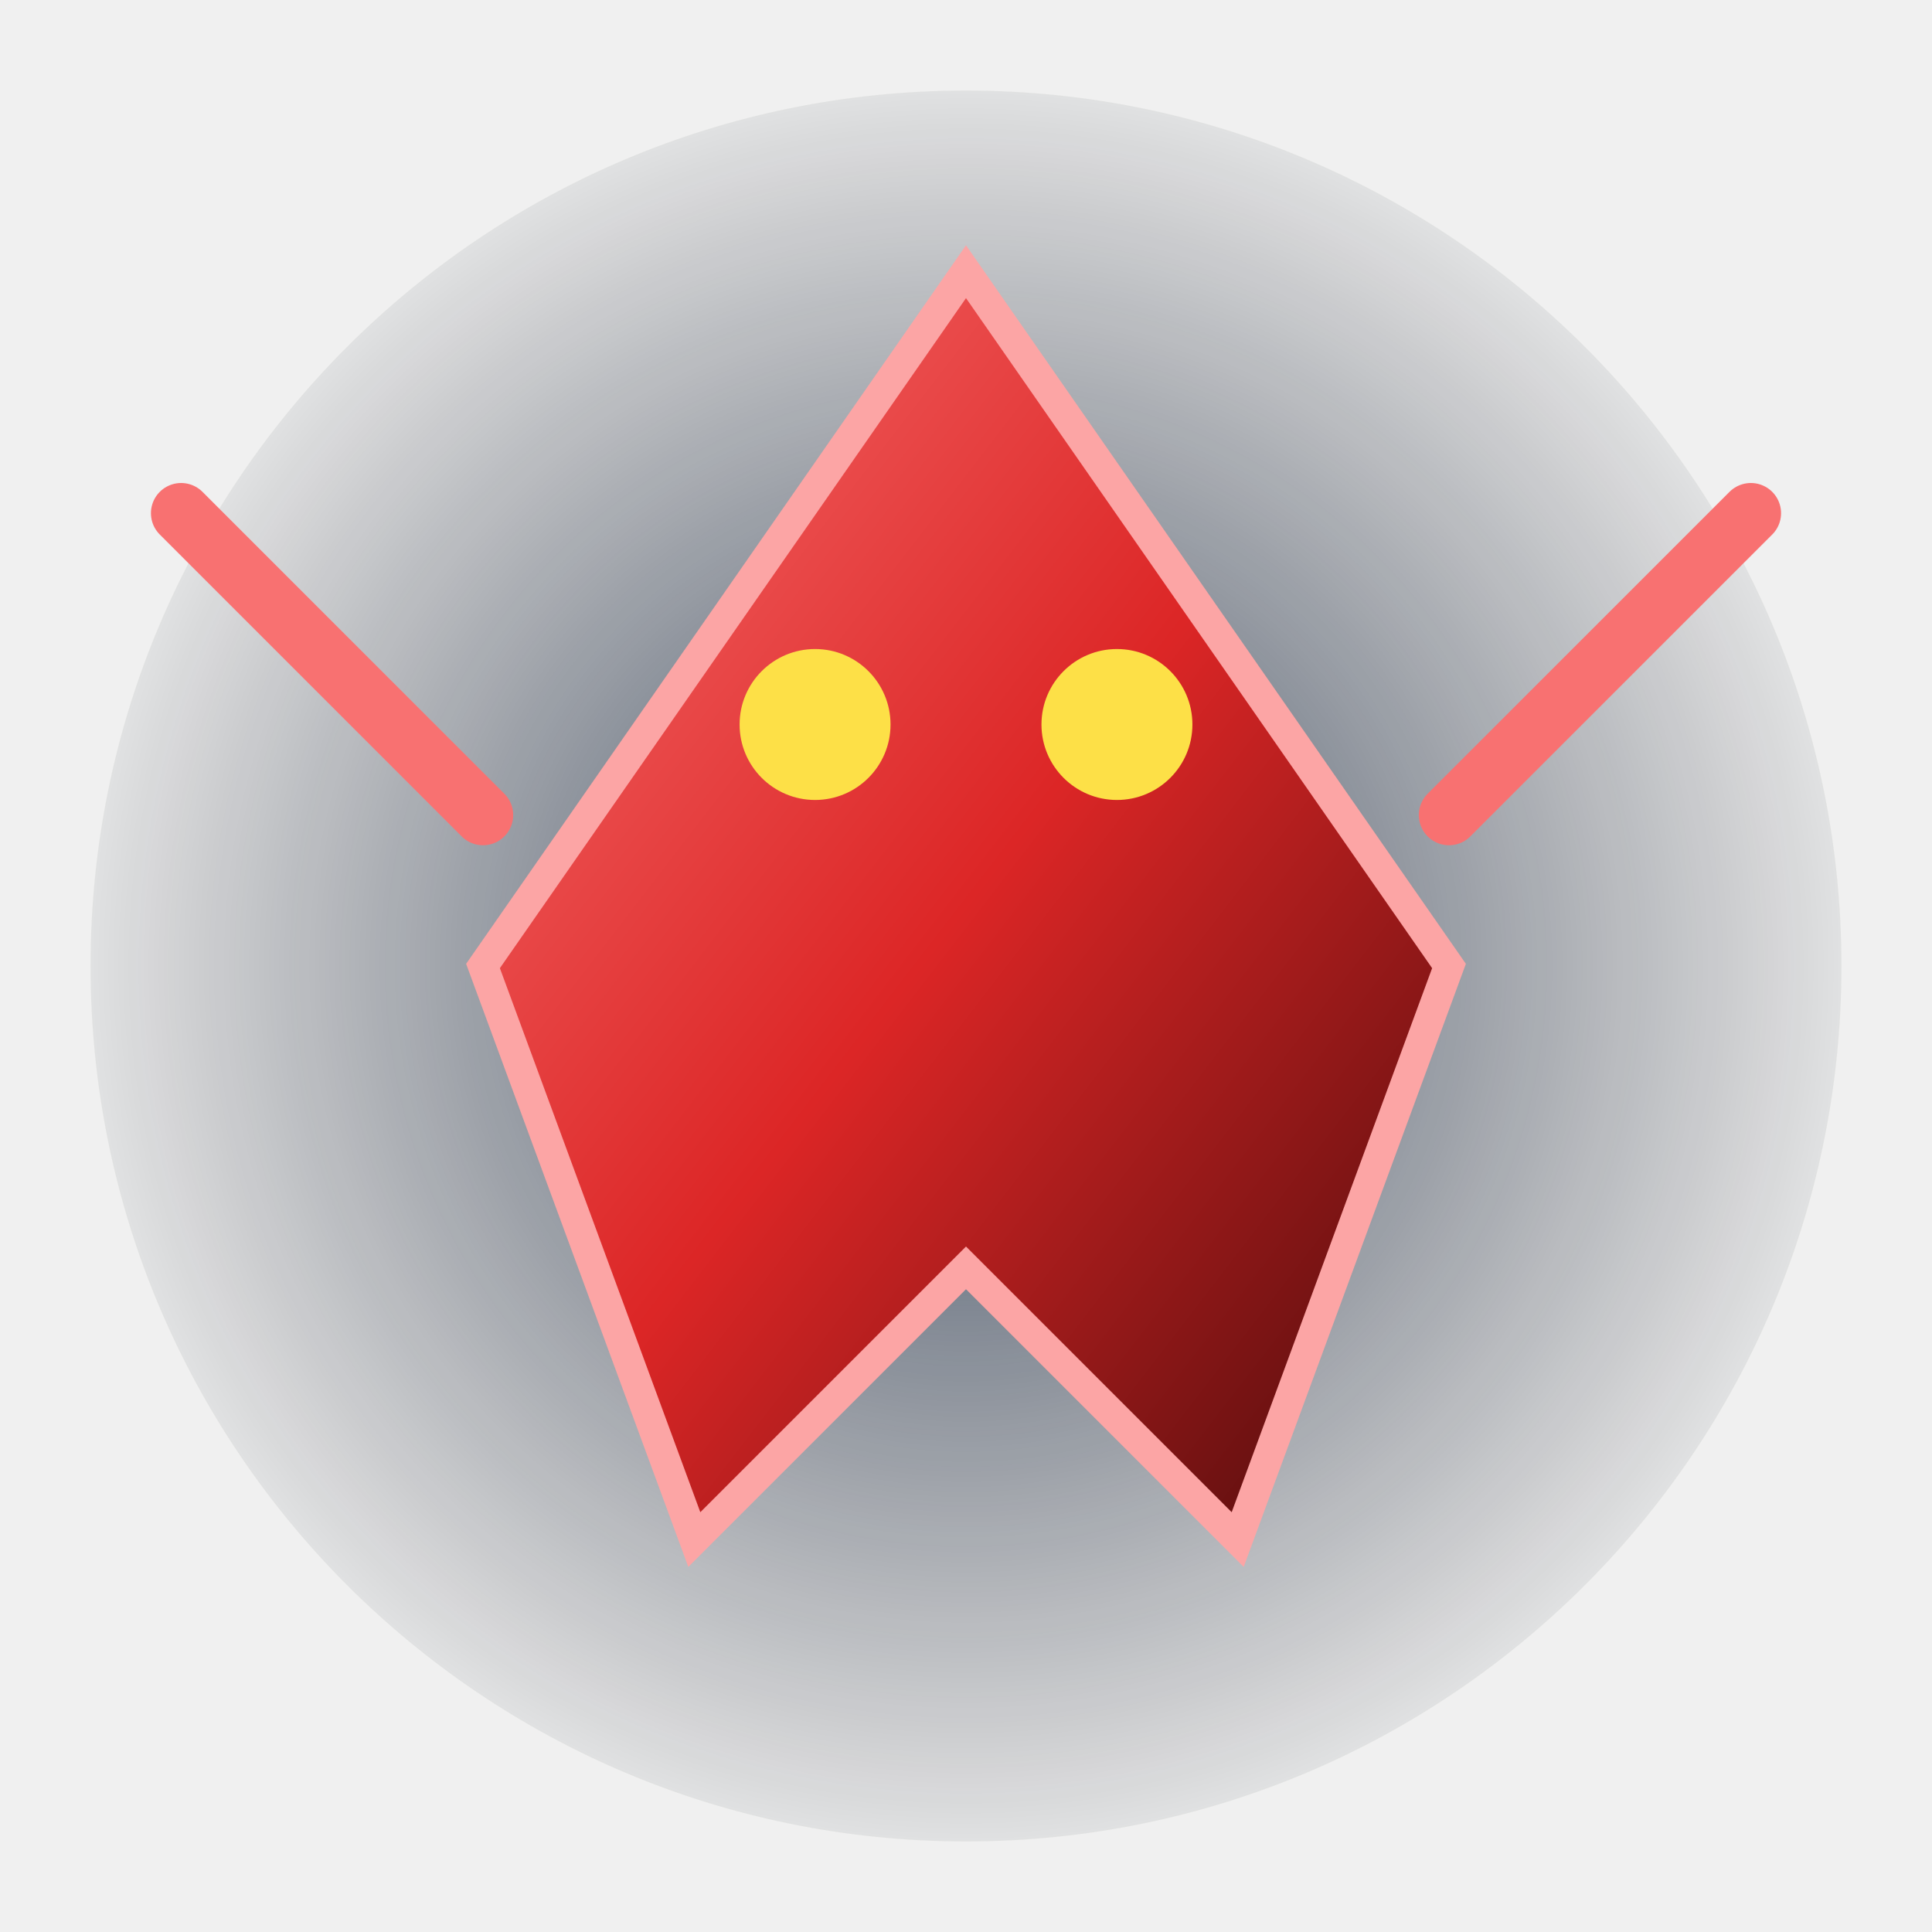
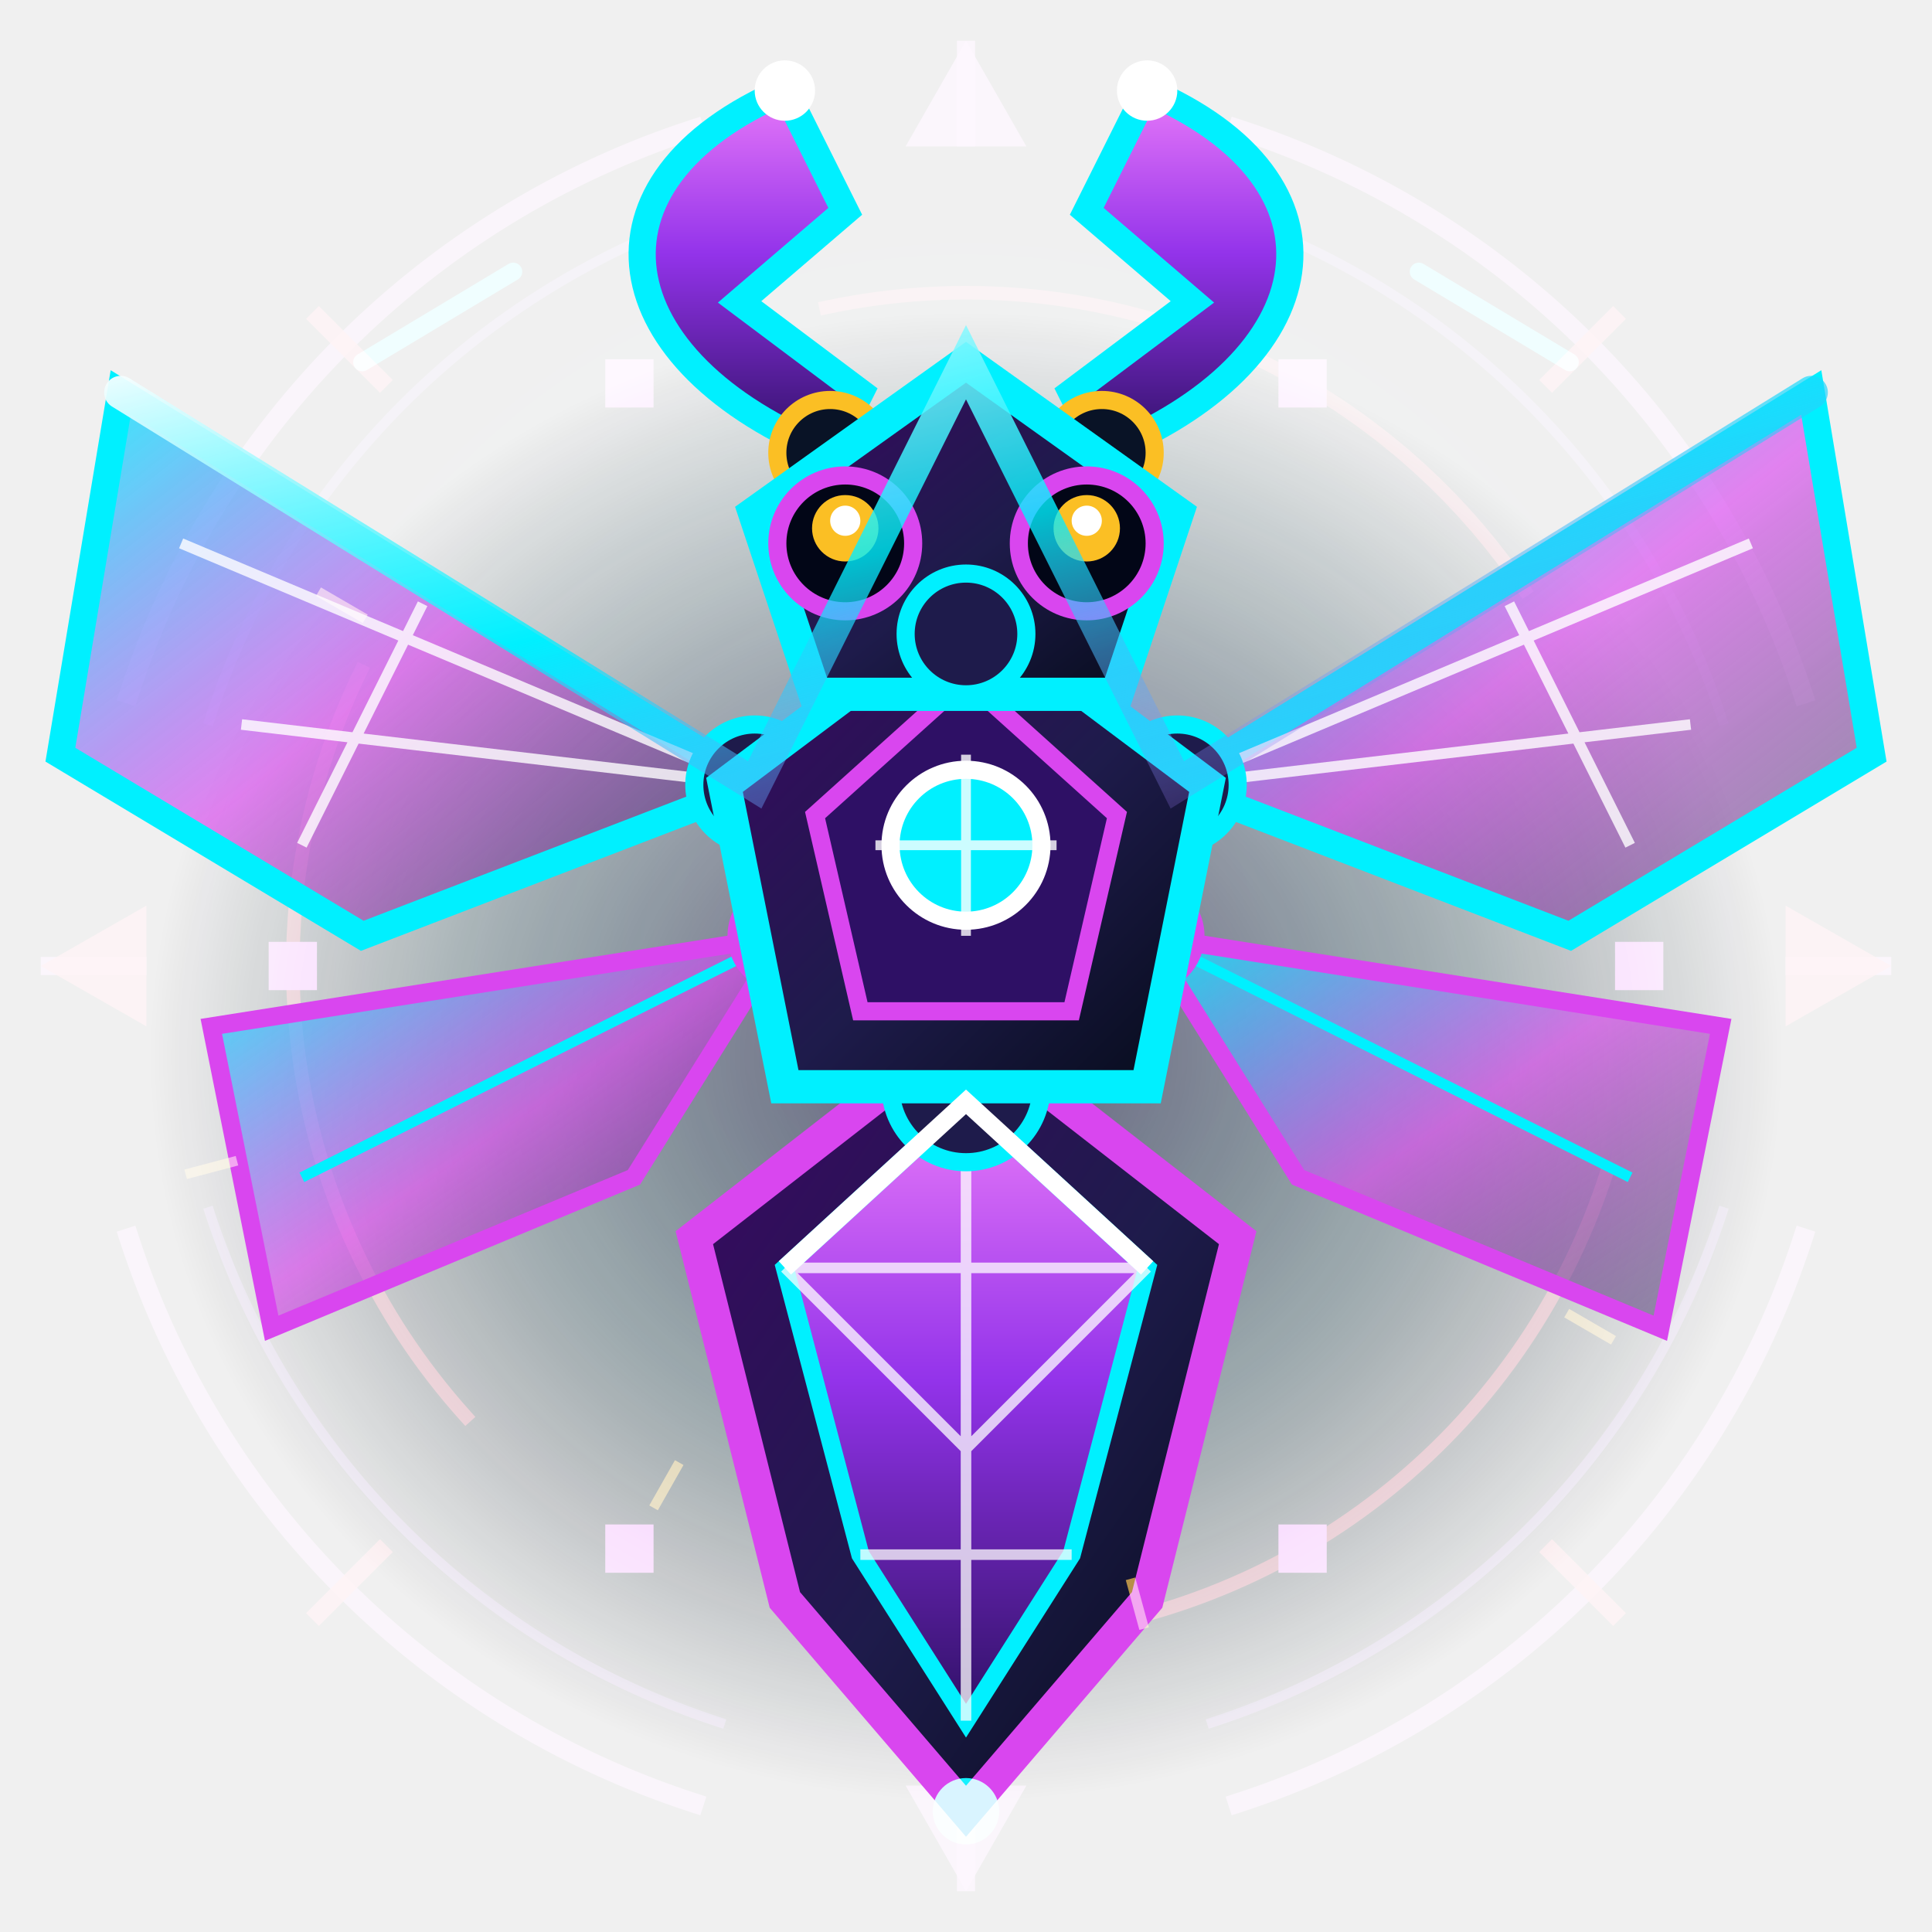
- <svg xmlns="http://www.w3.org/2000/svg" viewBox="0 0 128 128" fill="none">
+ <svg xmlns="http://www.w3.org/2000/svg" viewBox="0 0 128 128" fill="none" data-rig-id="enemy-swarm-rig" data-root-anchor="64,64" data-has-aura="true">
  <defs>
-     <radialGradient id="bgGlow" cx="50%" cy="50%" r="55%">
-       <stop offset="0%" stop-color="#0f2442" stop-opacity="0.75" />
+     <radialGradient id="es-cast-shadow" cx="50%" cy="50%" r="50%">
+       <stop offset="0%" stop-color="#020617" stop-opacity="0.72" />
+       <stop offset="60%" stop-color="#030712" stop-opacity="0.32" />
      <stop offset="100%" stop-color="#030712" stop-opacity="0" />
    </radialGradient>
-     <linearGradient id="cyanArmor" x1="0%" y1="0%" x2="100%" y2="100%">
-       <stop offset="0%" stop-color="#38bdf8" />
-       <stop offset="50%" stop-color="#0284c7" />
-       <stop offset="100%" stop-color="#0f172a" />
+     <radialGradient id="es-aura-field" cx="50%" cy="50%" r="50%">
+       <stop offset="0%" stop-color="#d946ef" stop-opacity="0.28" />
+       <stop offset="55%" stop-color="#00f0ff" stop-opacity="0.12" />
+       <stop offset="100%" stop-color="#030712" stop-opacity="0" />
+     </radialGradient>
+     <linearGradient id="es-chitin-dark" x1="0%" y1="0%" x2="100%" y2="100%">
+       <stop offset="0%" stop-color="#3b0764" />
+       <stop offset="55%" stop-color="#1e1b4b" />
+       <stop offset="100%" stop-color="#050b18" />
    </linearGradient>
-     <linearGradient id="goldArmor" x1="0%" y1="0%" x2="100%" y2="100%">
-       <stop offset="0%" stop-color="#fde047" />
-       <stop offset="50%" stop-color="#f59e0b" />
-       <stop offset="100%" stop-color="#451a03" />
+     <linearGradient id="es-prism-wing" x1="0%" y1="0%" x2="100%" y2="100%">
+       <stop offset="0%" stop-color="#00f0ff" stop-opacity="0.82" />
+       <stop offset="50%" stop-color="#d946ef" stop-opacity="0.65" />
+       <stop offset="100%" stop-color="#1e1b4b" stop-opacity="0.45" />
    </linearGradient>
-     <linearGradient id="crimsonArmor" x1="0%" y1="0%" x2="100%" y2="100%">
-       <stop offset="0%" stop-color="#f87171" />
-       <stop offset="50%" stop-color="#dc2626" />
-       <stop offset="100%" stop-color="#450a0a" />
+     <linearGradient id="es-abdomen-facet" x1="50%" y1="0%" x2="50%" y2="100%">
+       <stop offset="0%" stop-color="#e879f9" />
+       <stop offset="45%" stop-color="#9333ea" />
+       <stop offset="100%" stop-color="#2e1065" />
    </linearGradient>
-     <linearGradient id="steelGrad" x1="0%" y1="0%" x2="100%" y2="100%">
-       <stop offset="0%" stop-color="#e2e8f0" />
-       <stop offset="50%" stop-color="#64748b" />
-       <stop offset="100%" stop-color="#1e293b" />
+     <linearGradient id="es-rim-light" x1="0%" y1="0%" x2="100%" y2="100%">
+       <stop offset="0%" stop-color="#ffffff" stop-opacity="0.95" />
+       <stop offset="45%" stop-color="#00f0ff" stop-opacity="0.8" />
+       <stop offset="100%" stop-color="#d946ef" stop-opacity="0" />
    </linearGradient>
  </defs>
-   <circle cx="64" cy="64" r="58" fill="url(#bgGlow)" />
-   <polygon points="64,18 96,64 82,102 64,84 46,102 32,64" fill="url(#crimsonArmor)" stroke="#fca5a5" stroke-width="2" />
-   <path d="M32 54 L12 34 M96 54 L116 34" stroke="#f87171" stroke-width="4" stroke-linecap="round" />
-   <circle cx="54" cy="48" r="5" fill="#fde047" />
-   <circle cx="74" cy="48" r="5" fill="#fde047" />
+   <g id="part-shadow-cast" data-pivot="64,68" data-parent="root" data-z-index="1" data-blend="multiply" style="mix-blend-mode: multiply">
+     <ellipse cx="64" cy="70" rx="54" ry="50" fill="url(#es-cast-shadow)" />
+   </g>
+   <g id="part-aura-ring-outer" data-pivot="64,64" data-parent="root" data-z-index="4" data-blend="screen" data-motion="spin-cw" style="mix-blend-mode: screen">
+     <circle cx="64" cy="64" r="62" fill="url(#es-aura-field)" />
+     <path fill="none" stroke="#e879f9" stroke-width="1.3" stroke-opacity="0.72" d="M119.45,82.02 A58.3,58.3 0 0,1 82.02,119.45 M45.98,119.45 A58.3,58.3 0 0,1 8.55,82.02 M8.55,45.98 A58.3,58.3 0 0,1 45.98,8.55 M82.02,8.55 A58.3,58.3 0 0,1 119.45,45.98" stroke-linecap="square" />
+     <path fill="none" stroke="#a855f7" stroke-width="0.65" stroke-opacity="0.52" d="M114.12,80.29 A52.7,52.7 0 0,1 80.29,114.12 M47.71,114.12 A52.7,52.7 0 0,1 13.88,80.29 M13.88,47.71 A52.7,52.7 0 0,1 47.71,13.88 M80.29,13.88 A52.7,52.7 0 0,1 114.12,47.71" stroke-linecap="square" />
+     <line x1="118.3" y1="64" x2="125.3" y2="64" stroke="#e879f9" stroke-width="1.2" stroke-opacity="0.82" />
+     <line x1="102.4" y1="102.4" x2="107.3" y2="107.3" stroke="#f43f5e" stroke-width="1.2" stroke-opacity="0.82" />
+     <line x1="64" y1="118.3" x2="64" y2="125.3" stroke="#e879f9" stroke-width="1.2" stroke-opacity="0.82" />
+     <line x1="25.6" y1="102.4" x2="20.7" y2="107.3" stroke="#f43f5e" stroke-width="1.2" stroke-opacity="0.82" />
+     <line x1="9.7" y1="64" x2="2.7" y2="64" stroke="#e879f9" stroke-width="1.2" stroke-opacity="0.82" />
+     <line x1="25.6" y1="25.6" x2="20.7" y2="20.7" stroke="#f43f5e" stroke-width="1.2" stroke-opacity="0.82" />
+     <line x1="64" y1="9.7" x2="64" y2="2.7" stroke="#e879f9" stroke-width="1.2" stroke-opacity="0.82" />
+     <line x1="102.4" y1="25.6" x2="107.3" y2="20.7" stroke="#f43f5e" stroke-width="1.2" stroke-opacity="0.82" />
+     <polygon points="64,2.7 68,9.7 60,9.7" fill="#e879f9" fill-opacity="0.82" />
+     <polygon points="64,125.3 68,118.3 60,118.3" fill="#e879f9" fill-opacity="0.82" />
+     <polygon points="2.7,64 9.7,68 9.7,60" fill="#f43f5e" fill-opacity="0.82" />
+     <polygon points="125.3,64 118.3,68 118.3,60" fill="#f43f5e" fill-opacity="0.82" />
+   </g>
+   <g id="part-aura-ring-inner" data-pivot="64,64" data-parent="root" data-z-index="5" data-blend="screen" data-motion="spin-ccw" style="mix-blend-mode: screen">
+     <path fill="none" stroke="#f43f5e" stroke-width="0.9" stroke-opacity="0.68" d="M106.42,77.78 A44.6,44.6 0 0,1 67.11,108.49 M30.86,93.84 A44.6,44.6 0 0,1 23.91,44.45 M54.73,20.37 A44.6,44.6 0 0,1 100.98,39.06" stroke-linecap="square" />
+     <rect x="107" y="62.4" width="3.2" height="3.2" fill="#e879f9" />
+     <rect x="84.7" y="101" width="3.2" height="3.2" fill="#e879f9" />
+     <rect x="40.1" y="101" width="3.2" height="3.2" fill="#e879f9" />
+     <rect x="17.8" y="62.4" width="3.2" height="3.2" fill="#e879f9" />
+     <rect x="40.1" y="23.8" width="3.2" height="3.2" fill="#e879f9" />
+     <rect x="84.7" y="23.8" width="3.2" height="3.2" fill="#e879f9" />
+   </g>
+   <g id="part-wing-outer-L" data-pivot="50,52" data-parent="part-torso-thorax" data-z-index="15" data-blend="normal" data-motion="flap-fast-left">
+     <polygon points="50,52 8,26 4,50 24,62" fill="url(#es-prism-wing)" stroke="#00f0ff" stroke-width="1.8" stroke-linejoin="miter" stroke-miterlimit="3" />
+     <path d="M50 52 L12 36 M50 52 L16 48 M28 40 L20 56" stroke="#ffffff" stroke-width="0.7" stroke-opacity="0.8" />
+     <circle cx="50" cy="52" r="4" fill="#1e1b4b" stroke="#00f0ff" stroke-width="1.2" />
+   </g>
+   <g id="part-wing-outer-R" data-pivot="78,52" data-parent="part-torso-thorax" data-z-index="15" data-blend="normal" data-motion="flap-fast-right">
+     <polygon points="78,52 120,26 124,50 104,62" fill="url(#es-prism-wing)" stroke="#00f0ff" stroke-width="1.8" stroke-linejoin="miter" stroke-miterlimit="3" />
+     <path d="M78 52 L116 36 M78 52 L112 48 M100 40 L108 56" stroke="#ffffff" stroke-width="0.7" stroke-opacity="0.8" />
+     <circle cx="78" cy="52" r="4" fill="#1e1b4b" stroke="#00f0ff" stroke-width="1.2" />
+   </g>
+   <g id="part-wing-inner-L" data-pivot="52,62" data-parent="part-torso-thorax" data-z-index="18" data-blend="normal" data-motion="flap-sub-left">
+     <polygon points="52,62 14,68 18,88 42,78" fill="url(#es-prism-wing)" stroke="#d946ef" stroke-width="1.2" />
+     <line x1="52" y1="62" x2="20" y2="78" stroke="#00f0ff" stroke-width="0.7" />
+     <circle cx="52" cy="62" r="3.2" fill="#1e1b4b" stroke="#d946ef" stroke-width="1.2" />
+   </g>
+   <g id="part-wing-inner-R" data-pivot="76,62" data-parent="part-torso-thorax" data-z-index="18" data-blend="normal" data-motion="flap-sub-right">
+     <polygon points="76,62 114,68 110,88 86,78" fill="url(#es-prism-wing)" stroke="#d946ef" stroke-width="1.2" />
+     <line x1="76" y1="62" x2="108" y2="78" stroke="#00f0ff" stroke-width="0.7" />
+     <circle cx="76" cy="62" r="3.2" fill="#1e1b4b" stroke="#d946ef" stroke-width="1.2" />
+   </g>
+   <g id="part-torso-abdomen" data-pivot="64,72" data-parent="part-torso-thorax" data-z-index="24" data-blend="normal" data-motion="sway-abdomen">
+     <polygon points="64,68 82,82 76,106 64,120 52,106 46,82" fill="url(#es-chitin-dark)" stroke="#d946ef" stroke-width="2.2" stroke-linejoin="miter" stroke-miterlimit="3" />
+     <polygon points="64,73 76,84 71,103 64,114 57,103 52,84" fill="url(#es-abdomen-facet)" stroke="#00f0ff" stroke-width="1.2" />
+     <path d="M64 73 L64 114 M52 84 L76 84 M57 103 L71 103 M52 84 L64 96 L76 84" stroke="#ffffff" stroke-width="0.7" stroke-opacity="0.75" />
+     <circle cx="64" cy="72" r="5" fill="#1e1b4b" stroke="#00f0ff" stroke-width="1.2" />
+   </g>
+   <g id="part-torso-thorax" data-pivot="64,56" data-parent="root" data-z-index="30" data-blend="normal">
+     <polygon points="64,40 80,52 76,72 52,72 48,52" fill="url(#es-chitin-dark)" stroke="#00f0ff" stroke-width="2.2" stroke-linejoin="miter" stroke-miterlimit="3" />
+     <polygon points="64,45 74,54 71,67 57,67 54,54" fill="#2e1065" stroke="#d946ef" stroke-width="1.2" />
+     <circle cx="64" cy="56" r="5" fill="#00f0ff" stroke="#ffffff" stroke-width="1.2" />
+     <path d="M 58 56 H 70 M 64 50 V 62" stroke="#ffffff" stroke-width="0.65" stroke-opacity="0.8" />
+   </g>
+   <g id="part-mandible-L" data-pivot="55,30" data-parent="part-torso-head" data-z-index="35" data-blend="normal" data-motion="bite-left">
+     <path d="M55 30 C40 24 38 12 52 6 L56 14 L49 20 L57 26 Z" fill="url(#es-abdomen-facet)" stroke="#00f0ff" stroke-width="1.8" stroke-linejoin="miter" stroke-miterlimit="3" />
+     <circle cx="55" cy="30" r="3.5" fill="#091326" stroke="#fbbf24" stroke-width="1.2" />
+   </g>
+   <g id="part-mandible-R" data-pivot="73,30" data-parent="part-torso-head" data-z-index="35" data-blend="normal" data-motion="bite-right">
+     <path d="M73 30 C88 24 90 12 76 6 L72 14 L79 20 L71 26 Z" fill="url(#es-abdomen-facet)" stroke="#00f0ff" stroke-width="1.8" stroke-linejoin="miter" stroke-miterlimit="3" />
+     <circle cx="73" cy="30" r="3.5" fill="#091326" stroke="#fbbf24" stroke-width="1.2" />
+   </g>
+   <g id="part-torso-head" data-pivot="64,42" data-parent="part-torso-thorax" data-z-index="38" data-blend="normal" data-motion="head-track">
+     <polygon points="64,24 78,34 74,46 54,46 50,34" fill="url(#es-chitin-dark)" stroke="#00f0ff" stroke-width="2.2" />
+     <circle cx="56" cy="36" r="4.5" fill="#020617" stroke="#d946ef" stroke-width="1.2" />
+     <circle cx="72" cy="36" r="4.5" fill="#020617" stroke="#d946ef" stroke-width="1.2" />
+     <circle cx="64" cy="42" r="4" fill="#1e1b4b" stroke="#00f0ff" stroke-width="1.2" />
+   </g>
+   <g id="part-eye-pupils" data-pivot="64,36" data-parent="part-torso-head" data-z-index="42" data-blend="normal" data-motion="pupil-track">
+     <circle cx="56" cy="35" r="2.2" fill="#fbbf24" />
+     <circle cx="56" cy="34.5" r="1" fill="#ffffff" />
+     <circle cx="72" cy="35" r="2.2" fill="#fbbf24" />
+     <circle cx="72" cy="34.5" r="1" fill="#ffffff" />
+   </g>
+   <g id="part-light-rim-swarm" data-pivot="64,64" data-parent="part-torso-thorax" data-z-index="45" data-blend="plus-lighter" style="mix-blend-mode: plus-lighter">
+     <path d="M8 26 L50 52 L64 24 L78 52 L120 26" stroke="url(#es-rim-light)" stroke-width="2.2" stroke-linecap="round" />
+     <path d="M52 84 L64 73 L76 84" stroke="#ffffff" stroke-width="1.2" />
+   </g>
+   <g id="part-aura-corona-top" data-pivot="64,64" data-parent="root" data-z-index="65" data-blend="screen" data-motion="pulse-breathe" style="mix-blend-mode: screen">
+     <path d="M24 24 L34 18 M104 24 L94 18" stroke="#00f0ff" stroke-width="1.2" stroke-linecap="round" />
+     <circle cx="52" cy="6" r="2" fill="#ffffff" />
+     <circle cx="76" cy="6" r="2" fill="#ffffff" />
+     <circle cx="64" cy="120" r="2.2" fill="#00f0ff" />
+     <path d="M103.8 87 L106.9 88.8" stroke="#fbbf24" stroke-width="0.65" stroke-opacity="0.7" />
+     <path d="M74.9 104.6 L75.8 107.9" stroke="#fbbf24" stroke-width="0.65" stroke-opacity="0.7" />
+     <path d="M45 96.9 L43.3 99.9" stroke="#fbbf24" stroke-width="0.65" stroke-opacity="0.7" />
+     <path d="M15.7 76.9 L12.3 77.8" stroke="#fbbf24" stroke-width="0.65" stroke-opacity="0.7" />
+     <path d="M24.2 41 L21.1 39.2" stroke="#fbbf24" stroke-width="0.65" stroke-opacity="0.7" />
+   </g>
</svg>
